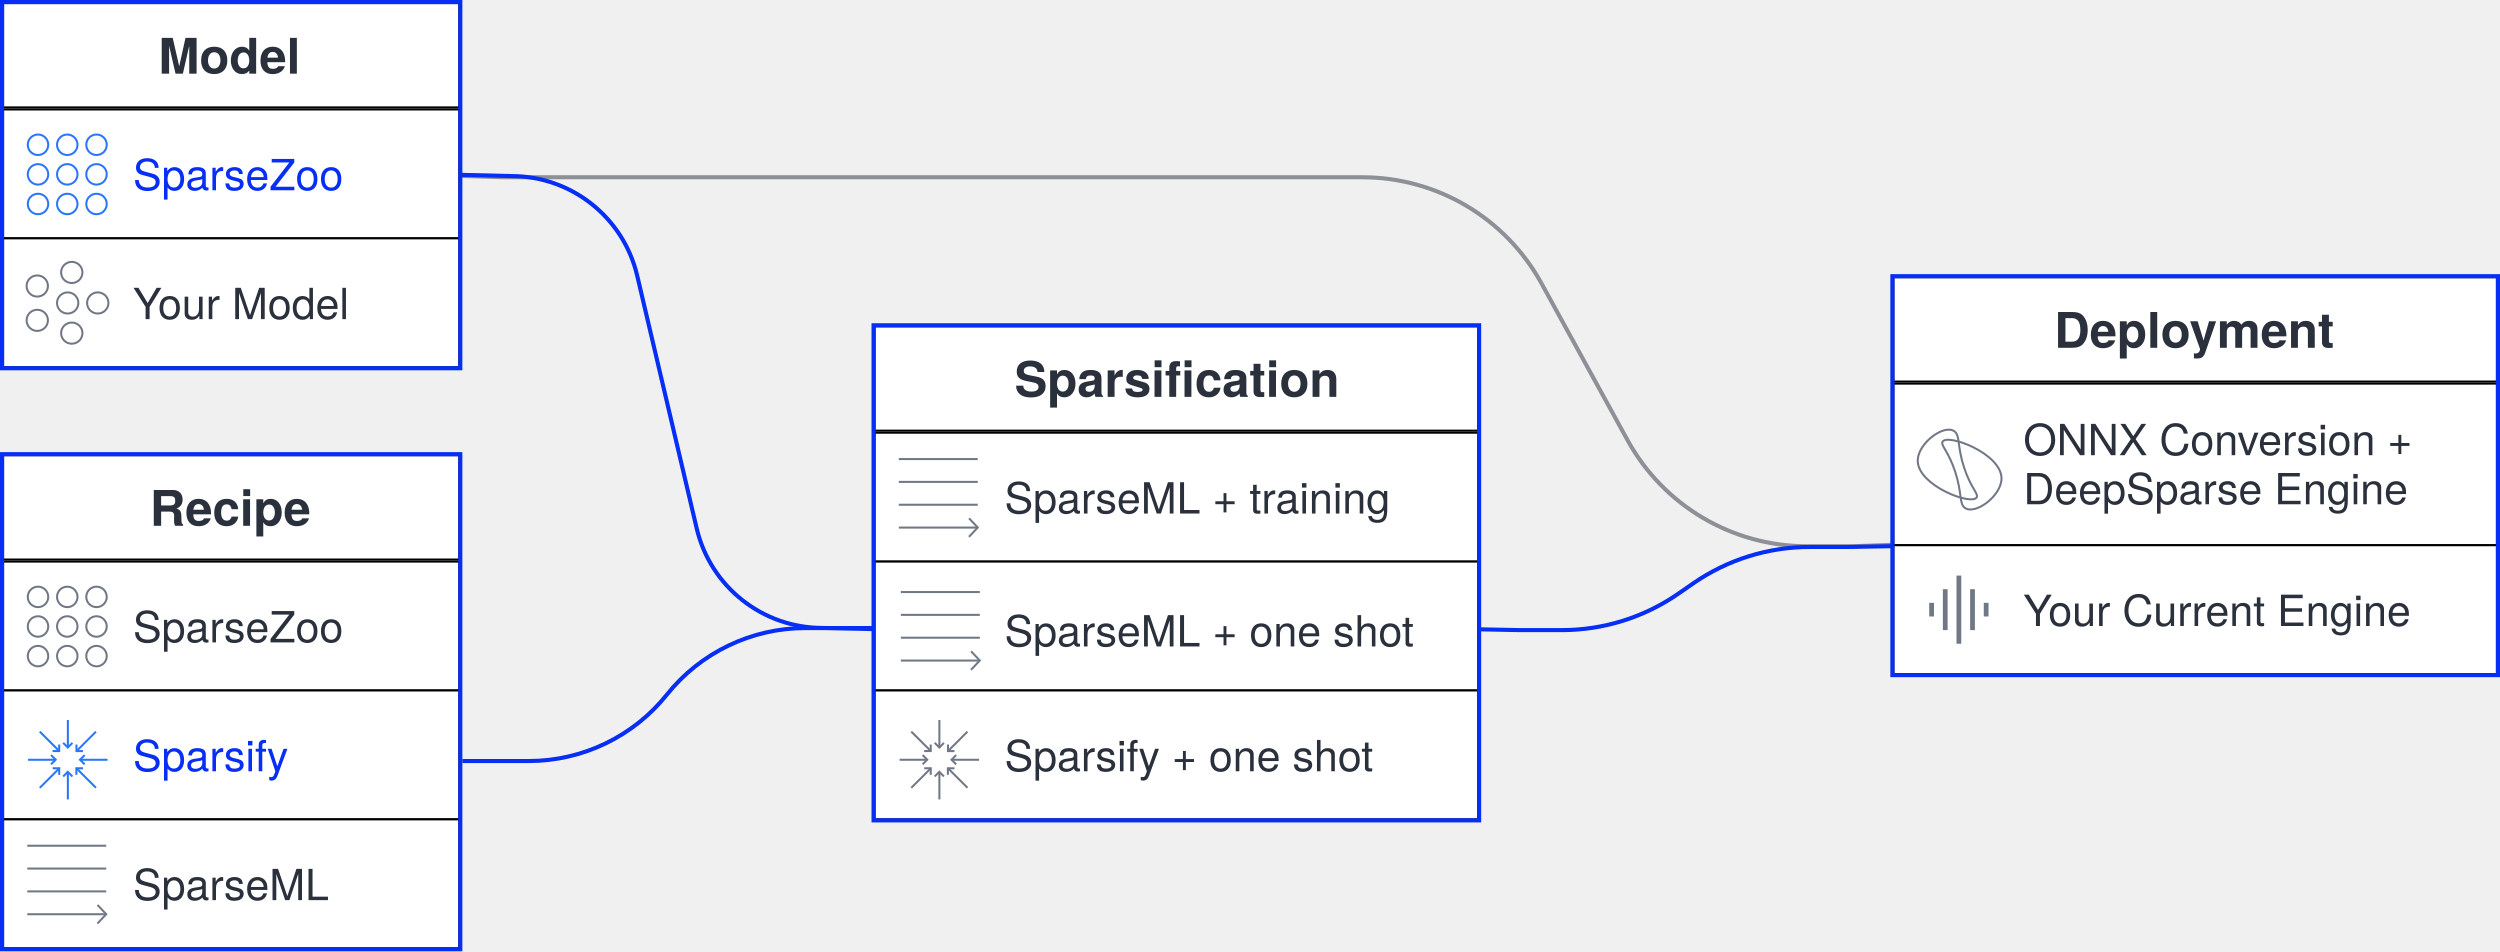
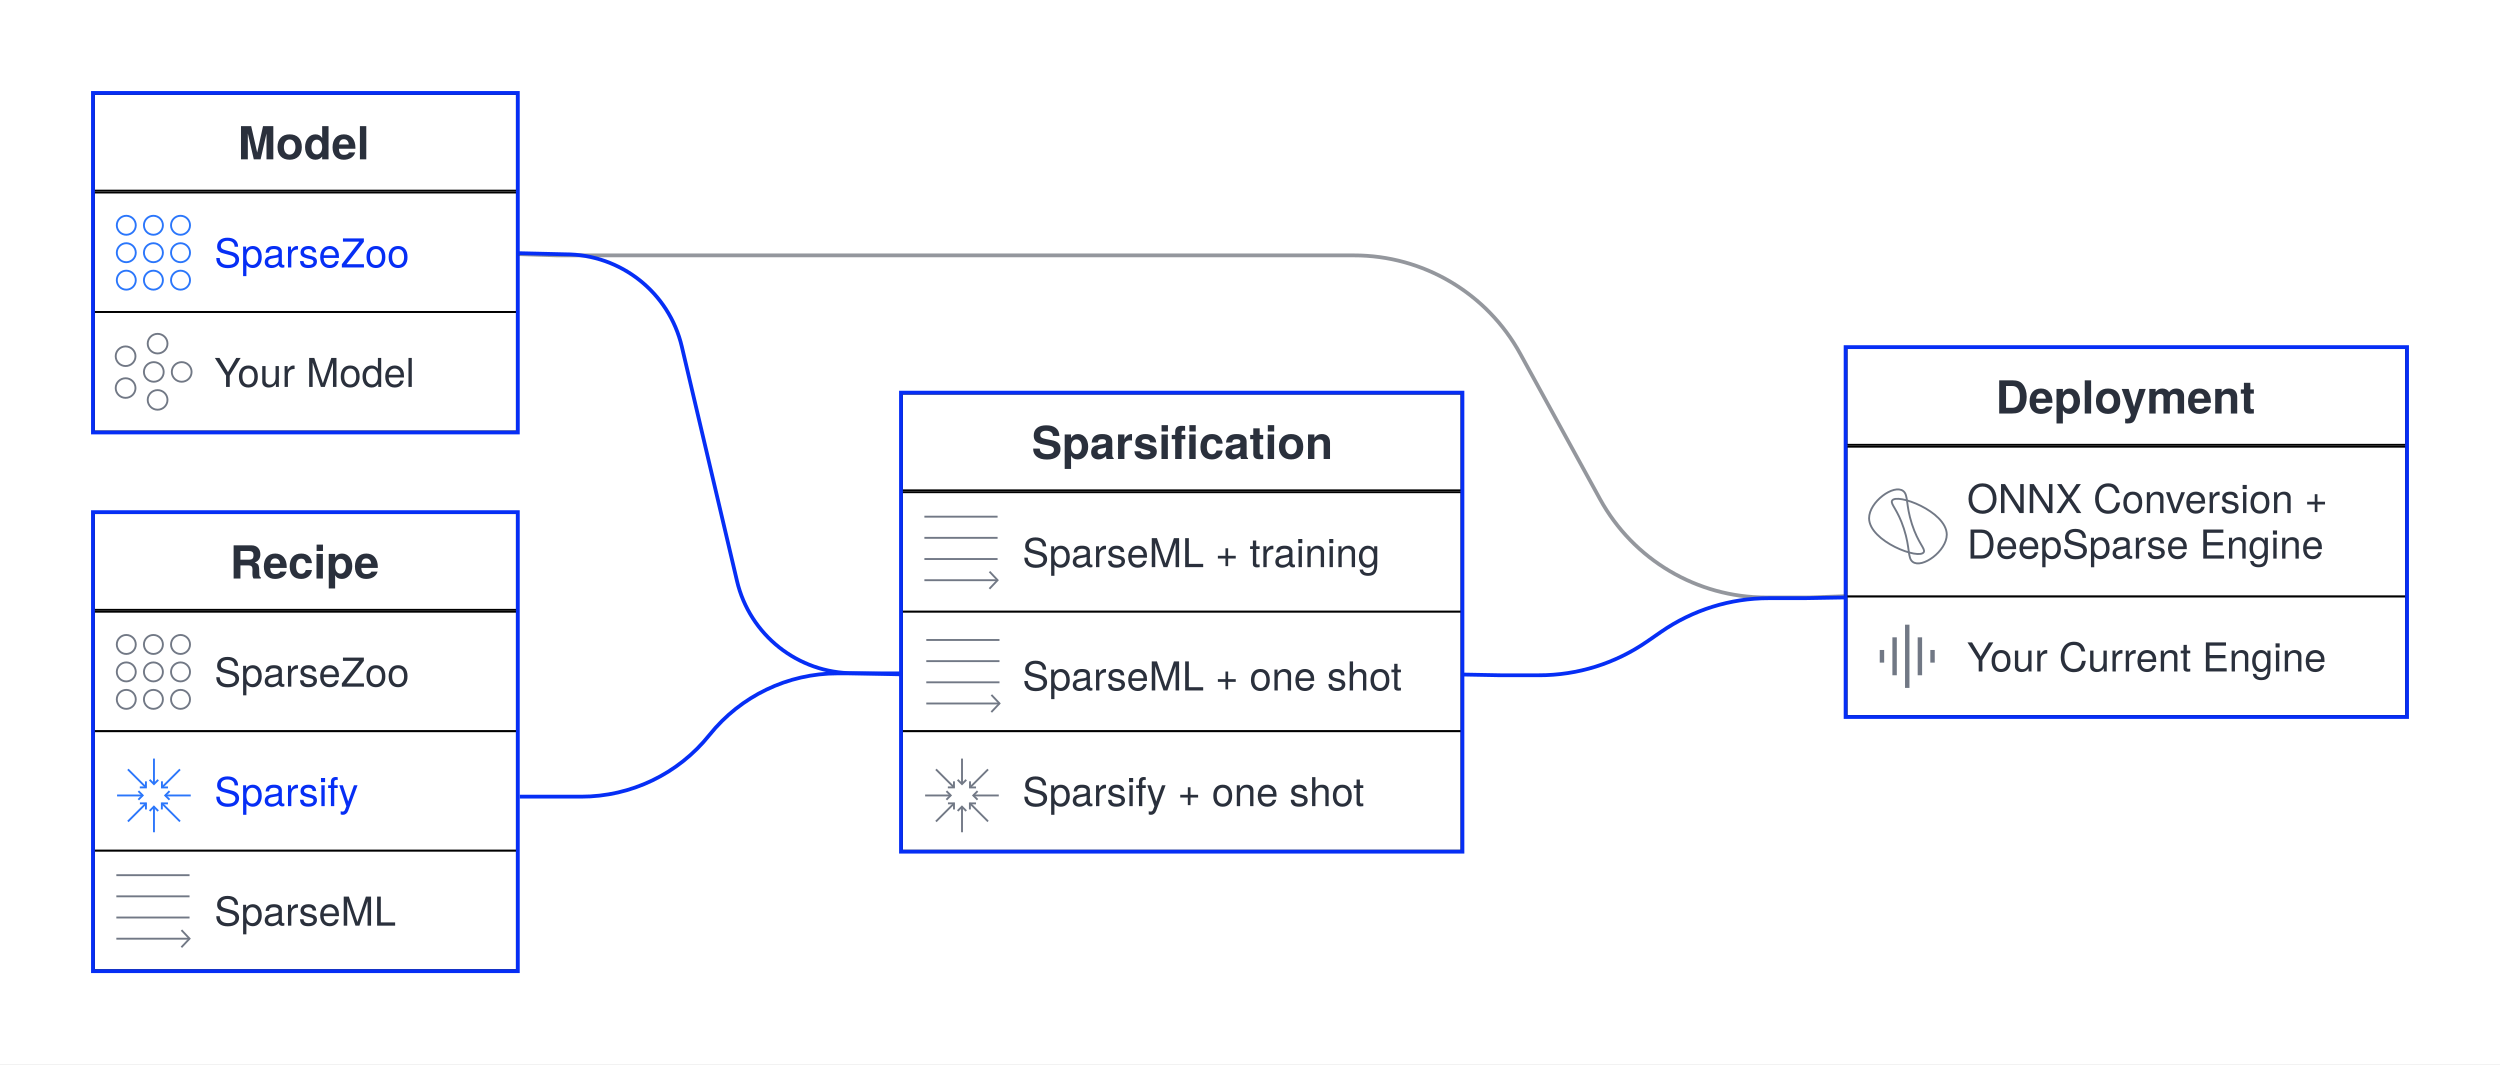
- <svg xmlns="http://www.w3.org/2000/svg" width="1222px" height="465px" viewBox="0 0 1222 465" version="1.1">
+ <svg xmlns="http://www.w3.org/2000/svg" width="1318px" height="561px" viewBox="0 0 1318 561" version="1.1">
  <defs>
    <filter id="filter-1">
      <feColorMatrix in="SourceGraphic" type="matrix" values="0 0 0 0 0.024 0 0 0 0 0.18 0 0 0 0 0.961 0 0 0 1 0" />
    </filter>
    <filter id="filter-2">
      <feColorMatrix in="SourceGraphic" type="matrix" values="0 0 0 0 0.165 0 0 0 0 0.188 0 0 0 0 0.235 0 0 0 1 0" />
    </filter>
    <filter id="filter-3">
      <feColorMatrix in="SourceGraphic" type="matrix" values="0 0 0 0 0.165 0 0 0 0 0.188 0 0 0 0 0.235 0 0 0 1 0" />
    </filter>
    <filter id="filter-4">
      <feColorMatrix in="SourceGraphic" type="matrix" values="0 0 0 0 0.024 0 0 0 0 0.18 0 0 0 0 0.961 0 0 0 1 0" />
    </filter>
    <filter id="filter-5">
      <feColorMatrix in="SourceGraphic" type="matrix" values="0 0 0 0 0.165 0 0 0 0 0.188 0 0 0 0 0.235 0 0 0 1 0" />
    </filter>
    <filter id="filter-6">
      <feColorMatrix in="SourceGraphic" type="matrix" values="0 0 0 0 0.165 0 0 0 0 0.188 0 0 0 0 0.235 0 0 0 1 0" />
    </filter>
    <filter id="filter-7">
      <feColorMatrix in="SourceGraphic" type="matrix" values="0 0 0 0 0.165 0 0 0 0 0.188 0 0 0 0 0.235 0 0 0 1 0" />
    </filter>
    <filter id="filter-8">
      <feColorMatrix in="SourceGraphic" type="matrix" values="0 0 0 0 0.165 0 0 0 0 0.188 0 0 0 0 0.235 0 0 0 1 0" />
    </filter>
    <filter id="filter-9">
      <feColorMatrix in="SourceGraphic" type="matrix" values="0 0 0 0 0.165 0 0 0 0 0.188 0 0 0 0 0.235 0 0 0 1 0" />
    </filter>
    <filter id="filter-10">
      <feColorMatrix in="SourceGraphic" type="matrix" values="0 0 0 0 0.165 0 0 0 0 0.188 0 0 0 0 0.235 0 0 0 1 0" />
    </filter>
  </defs>
  <g id="flow-sparsification-model_sparsezoo-recipe_sparsify" stroke="none" stroke-width="1" fill="none" fill-rule="evenodd">
-     <g id="card-model">
+     <rect fill="#FFFFFF" x="0" y="0" width="1318" height="561" />
+     <g id="card-model" transform="translate(48, 48)">
      <g id="title" transform="translate(1, 1)">
        <rect id="container" stroke="#000000" fill="#FFFFFF" x="0.5" y="0.5" width="223" height="51" />
        <text font-family="HelveticaNeue-Bold, Helvetica Neue" font-size="24" font-weight="bold" fill="#2A303C">
          <tspan x="76.468" y="35">Model</tspan>
        </text>
      </g>
      <g id="row-sparsezoo" transform="translate(1, 53)">
        <rect id="container" stroke="#000000" fill="#FFFFFF" x="0.5" y="0.5" width="223" height="63" />
        <text id="title" font-family="HelveticaNeue, Helvetica Neue" font-size="21" font-weight="normal" fill="#062EF5">
          <tspan x="64" y="40">SparseZoo</tspan>
        </text>
        <g filter="url(#filter-1)" id="icon">
          <g transform="translate(12, 12)">
            <circle id="Oval" stroke="#000000" cx="5.578" cy="5.762" r="5.005" />
            <circle id="Oval" stroke="#000000" cx="19.881" cy="5.762" r="5.005" />
            <circle id="Oval" stroke="#000000" cx="34.173" cy="5.762" r="5.005" />
            <circle id="Oval" stroke="#000000" cx="5.578" cy="20.227" r="5.005" />
            <circle id="Oval" stroke="#000000" cx="19.881" cy="20.227" r="5.005" />
            <circle id="Oval" stroke="#000000" cx="34.173" cy="20.227" r="5.005" />
            <circle id="Oval" stroke="#000000" cx="5.578" cy="34.703" r="5.005" />
            <circle id="Oval" stroke="#000000" cx="19.881" cy="34.703" r="5.005" />
            <circle id="Oval" stroke="#000000" cx="34.173" cy="34.703" r="5.005" />
          </g>
        </g>
      </g>
      <g id="row-yours" transform="translate(1, 116)">
        <rect id="container" stroke="#000000" fill="#FFFFFF" x="0.5" y="0.5" width="223" height="63" />
        <text id="title" font-family="HelveticaNeue, Helvetica Neue" font-size="21" font-weight="normal" fill="#2A303C">
          <tspan x="64" y="40">Your Model</tspan>
        </text>
        <g filter="url(#filter-2)" id="icon">
          <g transform="translate(12, 12)">
            <ellipse id="Oval" stroke="#000000" cx="22.085" cy="5.169" rx="5.214" ry="5.169" />
            <ellipse id="Oval" stroke="#000000" cx="5.214" cy="11.803" rx="5.214" ry="5.169" />
            <ellipse id="Oval" stroke="#000000" cx="20.085" cy="20.085" rx="5.214" ry="5.169" />
            <ellipse id="Oval" stroke="#000000" cx="34.786" cy="20.085" rx="5.214" ry="5.169" />
            <ellipse id="Oval" stroke="#000000" cx="5.214" cy="28.581" rx="5.214" ry="5.169" />
            <ellipse id="Oval" stroke="#000000" cx="22.085" cy="34.831" rx="5.214" ry="5.169" />
          </g>
        </g>
      </g>
      <rect id="border" stroke="#062EF5" stroke-width="2" x="1" y="1" width="224" height="179" />
    </g>
-     <g id="card-recipe" transform="translate(0, 221)">
+     <g id="card-recipe" transform="translate(48, 269)">
      <g id="title" transform="translate(1, 1)">
        <rect id="container" stroke="#000000" fill="#FFFFFF" x="0.5" y="0.5" width="223" height="51" />
        <text font-family="HelveticaNeue-Bold, Helvetica Neue" font-size="24" font-weight="bold" fill="#2A303C">
          <tspan x="72.244" y="35">Recipe</tspan>
        </text>
      </g>
      <g id="row-sparsezoo" transform="translate(1, 53)">
        <rect id="container" stroke="#000000" fill="#FFFFFF" x="0.5" y="0.5" width="223" height="63" />
        <text id="title" font-family="HelveticaNeue, Helvetica Neue" font-size="21" font-weight="normal" fill="#2A303C">
          <tspan x="64" y="40">SparseZoo</tspan>
        </text>
        <g filter="url(#filter-3)" id="icon">
          <g transform="translate(12, 12)">
            <circle id="Oval" stroke="#000000" cx="5.578" cy="5.762" r="5.005" />
            <circle id="Oval" stroke="#000000" cx="19.881" cy="5.762" r="5.005" />
            <circle id="Oval" stroke="#000000" cx="34.173" cy="5.762" r="5.005" />
            <circle id="Oval" stroke="#000000" cx="5.578" cy="20.227" r="5.005" />
            <circle id="Oval" stroke="#000000" cx="19.881" cy="20.227" r="5.005" />
            <circle id="Oval" stroke="#000000" cx="34.173" cy="20.227" r="5.005" />
            <circle id="Oval" stroke="#000000" cx="5.578" cy="34.703" r="5.005" />
            <circle id="Oval" stroke="#000000" cx="19.881" cy="34.703" r="5.005" />
            <circle id="Oval" stroke="#000000" cx="34.173" cy="34.703" r="5.005" />
          </g>
        </g>
      </g>
      <g id="row-sparsify" transform="translate(1, 116)">
        <rect id="container" stroke="#000000" fill="#FFFFFF" x="0.5" y="0.5" width="223" height="63" />
        <text id="title" font-family="HelveticaNeue, Helvetica Neue" font-size="21" font-weight="normal" fill="#062EF5">
          <tspan x="64" y="40">Sparsify</tspan>
        </text>
        <g filter="url(#filter-4)" id="icon">
          <g transform="translate(12, 14)">
            <line x1="20.171" y1="0.924" x2="20.171" y2="14.371" id="Path" stroke="#000000" />
            <polyline id="Path" stroke="#000000" points="22.41 12.124 20.162 14.371 17.876 12.095" />
            <polyline id="Path" stroke="#000000" points="17.876 28.524 20.133 26.267 22.41 28.552" />
            <line x1="20.171" y1="26.238" x2="20.171" y2="39.762" id="Path" stroke="#000000" />
            <line x1="39.562" y1="20.371" x2="26.114" y2="20.371" id="Path" stroke="#000000" />
            <polyline id="Path" stroke="#000000" points="28.371 22.61 26.114 20.362 28.39 18.076" />
            <polyline id="Path" stroke="#000000" points="11.962 18.076 14.219 20.333 11.943 22.61" />
            <line x1="14.248" y1="20.371" x2="0.724" y2="20.371" id="Path" stroke="#000000" />
            <line x1="6.429" y1="6.6" x2="15.943" y2="16.105" id="Path" stroke="#000000" />
            <polyline id="Path" stroke="#000000" points="15.933 12.924 15.933 16.114 12.705 16.114" />
            <polyline id="Path" stroke="#000000" points="24.324 27.733 24.324 24.543 27.552 24.543" />
            <line x1="24.333" y1="24.495" x2="33.895" y2="34.057" id="Path" stroke="#000000" />
            <line x1="33.895" y1="6.629" x2="24.381" y2="16.143" id="Path" stroke="#000000" />
            <polyline id="Path" stroke="#000000" points="27.562 16.133 24.381 16.133 24.381 12.914" />
            <polyline id="Path" stroke="#000000" points="12.762 24.524 15.943 24.524 15.943 27.752" />
            <line x1="16" y1="24.533" x2="6.429" y2="34.095" id="Path" stroke="#000000" />
          </g>
        </g>
      </g>
      <g id="row-sparseml" transform="translate(1, 179)">
        <rect id="container" stroke="#000000" fill="#FFFFFF" x="0.5" y="0.5" width="223" height="63" />
        <text id="title" font-family="HelveticaNeue, Helvetica Neue" font-size="21" font-weight="normal" fill="#2A303C">
          <tspan x="64" y="40">SparseML</tspan>
        </text>
        <g filter="url(#filter-5)" id="icon">
          <g transform="translate(12, 12)">
            <line x1="0.335" y1="1.394" x2="38.93" y2="1.394" id="Path" stroke="#000000" />
            <line x1="0.335" y1="12.549" x2="38.93" y2="12.549" id="Path" stroke="#000000" />
            <line x1="0.335" y1="23.714" x2="38.93" y2="23.714" id="Path" stroke="#000000" />
            <line x1="38.93" y1="34.88" x2="0.335" y2="34.88" id="Path" stroke="#000000" />
            <polyline id="Path" stroke="#000000" points="34.67 30.354 38.93 34.857 34.627 39.406" />
          </g>
        </g>
      </g>
      <rect id="border" stroke="#062EF5" stroke-width="2" x="1" y="1" width="224" height="242" />
    </g>
-     <g id="card-sparsification" transform="translate(426, 158)">
+     <g id="card-sparsification" transform="translate(474, 206)">
      <g id="title" transform="translate(1, 1)">
        <rect id="container" stroke="#000000" fill="#FFFFFF" x="0.5" y="0.5" width="295" height="51" />
        <text font-family="HelveticaNeue-Bold, Helvetica Neue" font-size="24" font-weight="bold" fill="#2A303C">
          <tspan x="68.908" y="35">Sparsification</tspan>
        </text>
      </g>
      <g id="row-sparseml-training" transform="translate(1, 53)">
        <rect id="container" stroke="#000000" fill="#FFFFFF" x="0.5" y="0.5" width="295" height="63" />
        <text id="title" font-family="HelveticaNeue, Helvetica Neue" font-size="21" font-weight="normal" fill="#2A303C">
          <tspan x="64" y="40">SparseML + training</tspan>
        </text>
        <g filter="url(#filter-6)" id="icon">
          <g transform="translate(12, 12)">
            <line x1="0.335" y1="1.394" x2="38.93" y2="1.394" id="Path" stroke="#000000" />
            <line x1="0.335" y1="12.549" x2="38.93" y2="12.549" id="Path" stroke="#000000" />
            <line x1="0.335" y1="23.714" x2="38.93" y2="23.714" id="Path" stroke="#000000" />
            <line x1="38.93" y1="34.88" x2="0.335" y2="34.88" id="Path" stroke="#000000" />
            <polyline id="Path" stroke="#000000" points="34.67 30.354 38.93 34.857 34.627 39.406" />
          </g>
        </g>
      </g>
      <g id="row-sparsify" transform="translate(1, 116)">
        <rect id="container" stroke="#000000" fill="#FFFFFF" x="0.5" y="0.5" width="295" height="63" />
        <text id="title" font-family="HelveticaNeue, Helvetica Neue" font-size="21" font-weight="normal" fill="#2A303C">
          <tspan x="64" y="42">SparseML + one shot</tspan>
        </text>
        <g filter="url(#filter-7)" id="icon">
          <g transform="translate(13, 14)">
            <line x1="0.335" y1="1.394" x2="38.93" y2="1.394" id="Path" stroke="#000000" />
            <line x1="0.335" y1="12.549" x2="38.93" y2="12.549" id="Path" stroke="#000000" />
            <line x1="0.335" y1="23.714" x2="38.93" y2="23.714" id="Path" stroke="#000000" />
            <line x1="38.93" y1="34.88" x2="0.335" y2="34.88" id="Path" stroke="#000000" />
            <polyline id="Path" stroke="#000000" points="34.67 30.354 38.93 34.857 34.627 39.406" />
          </g>
        </g>
      </g>
      <g id="row-custom" transform="translate(1, 179)">
        <rect id="container" stroke="#000000" fill="#FFFFFF" x="0.5" y="0.5" width="295" height="63" />
        <text id="title" font-family="HelveticaNeue, Helvetica Neue" font-size="21" font-weight="normal" fill="#2A303C">
          <tspan x="64" y="40">Sparsify + one shot</tspan>
        </text>
        <g filter="url(#filter-8)" id="icon">
          <g transform="translate(12, 14)">
            <line x1="20.171" y1="0.924" x2="20.171" y2="14.371" id="Path" stroke="#000000" />
            <polyline id="Path" stroke="#000000" points="22.41 12.124 20.162 14.371 17.876 12.095" />
            <polyline id="Path" stroke="#000000" points="17.876 28.524 20.133 26.267 22.41 28.552" />
            <line x1="20.171" y1="26.238" x2="20.171" y2="39.762" id="Path" stroke="#000000" />
            <line x1="39.562" y1="20.371" x2="26.114" y2="20.371" id="Path" stroke="#000000" />
            <polyline id="Path" stroke="#000000" points="28.371 22.61 26.114 20.362 28.39 18.076" />
            <polyline id="Path" stroke="#000000" points="11.962 18.076 14.219 20.333 11.943 22.61" />
            <line x1="14.248" y1="20.371" x2="0.724" y2="20.371" id="Path" stroke="#000000" />
            <line x1="6.429" y1="6.6" x2="15.943" y2="16.105" id="Path" stroke="#000000" />
            <polyline id="Path" stroke="#000000" points="15.933 12.924 15.933 16.114 12.705 16.114" />
            <polyline id="Path" stroke="#000000" points="24.324 27.733 24.324 24.543 27.552 24.543" />
            <line x1="24.333" y1="24.495" x2="33.895" y2="34.057" id="Path" stroke="#000000" />
            <line x1="33.895" y1="6.629" x2="24.381" y2="16.143" id="Path" stroke="#000000" />
            <polyline id="Path" stroke="#000000" points="27.562 16.133 24.381 16.133 24.381 12.914" />
            <polyline id="Path" stroke="#000000" points="12.762 24.524 15.943 24.524 15.943 27.752" />
            <line x1="16" y1="24.533" x2="6.429" y2="34.095" id="Path" stroke="#000000" />
          </g>
        </g>
      </g>
      <rect id="border" stroke="#062EF5" stroke-width="2" x="1" y="1" width="296" height="242" />
    </g>
-     <g id="card-deployment" transform="translate(924, 134)">
+     <g id="card-deployment" transform="translate(972, 182)">
      <g id="title" transform="translate(1, 1)">
        <rect id="container" stroke="#000000" fill="#FFFFFF" x="0.5" y="0.5" width="295" height="51" />
        <text font-family="HelveticaNeue-Bold, Helvetica Neue" font-size="24" font-weight="bold" fill="#2A303C">
          <tspan x="79.132" y="35">Deployment</tspan>
        </text>
      </g>
      <g id="row-deepsparse" transform="translate(1, 53)">
        <rect id="container" stroke="#000000" fill="#FFFFFF" x="0.5" y="0.5" width="295" height="79" />
        <text id="title" font-family="HelveticaNeue, Helvetica Neue" font-size="21" font-weight="normal" fill="#2A303C">
          <tspan x="64" y="35.5">ONNX Conversion + </tspan>
          <tspan x="64" y="59.5">DeepSparse Engine</tspan>
        </text>
        <g filter="url(#filter-9)" id="icon">
          <g transform="translate(12, 22.5)">
            <path d="M18.38,1.37 C13.46,-2.44 0.38,7.06 0.38,15.72 C0.49,27.98 27.1,37.9 29.24,33.54 C30.12,31.76 26.24,28.92 22.99,18.85 C19.61,8.4 21.13,3.49 18.38,1.37 Z" id="Path" stroke="#000000" />
            <path d="M23.34,38.68 C28.27,42.49 41.34,32.99 41.34,24.33 C41.23,12.07 14.62,2.15 12.47,6.51 C11.6,8.29 15.47,11.13 18.73,21.2 C22.12,31.65 20.6,36.56 23.34,38.68 Z" id="Path" stroke="#000000" />
          </g>
        </g>
      </g>
      <g id="row-yours" transform="translate(1, 132)">
        <rect id="container" stroke="#000000" fill="#FFFFFF" x="0.5" y="0.5" width="295" height="63" />
        <text id="title" font-family="HelveticaNeue, Helvetica Neue" font-size="21" font-weight="normal" fill="#2A303C">
          <tspan x="64" y="40">Your Current Engine</tspan>
        </text>
        <g filter="url(#filter-10)" id="icon">
          <g transform="translate(13, 12)">
            <polygon id="Path" points="0 0 40 0 40 40 0 40" />
            <path d="M11.667,30 L14,30 L14,10 L11.667,10 L11.667,30 Z M18.333,36.667 L20.667,36.667 L20.667,3.333 L18.333,3.333 L18.333,36.667 Z M5,23.333 L7.333,23.333 L7.333,16.667 L5,16.667 L5,23.333 Z M25,30 L27.333,30 L27.333,10 L25,10 L25,30 Z M31.667,16.667 L31.667,23.333 L34,23.333 L34,16.667 L31.667,16.667 Z" id="Shape" fill="#000000" fill-rule="nonzero" />
          </g>
        </g>
      </g>
      <rect id="border" stroke="#062EF5" stroke-width="2" x="1" y="1" width="296" height="195" />
    </g>
-     <path d="M226.5,86 L246,86.64 L665.816,86.64 C702.315,86.64 735.915,106.526 753.478,138.522 L795.522,215.118 C813.085,247.114 846.685,267 883.184,267 L906,267 L906,267 L923.5,266.36" id="line-model-deployment" stroke-opacity="0.5" stroke="#2A303C" stroke-width="2" stroke-linecap="square" />
-     <path d="M226.5,85.5 L250,86.069 C279.297,86.069 304.745,106.222 311.459,134.738 L340.541,258.262 C347.255,286.778 372.703,306.931 402,306.931 L402,306.931 L402,306.931 L426.5,307.5" id="line-model-sparsification" stroke="#062EF5" stroke-width="2" stroke-linecap="square" />
-     <path d="M227,372 L250,372 L258.38,372 C284.686,372 309.566,360.042 326,339.5 C342.434,318.958 367.314,307 393.62,307 L402,307 L402,307 L426,307" id="line-recipe-sparsification" stroke="#062EF5" stroke-width="2" stroke-linecap="square" />
-     <path d="M724.5,307.637 L743,308 L763.413,308 C783.751,308 803.606,301.798 820.329,290.222 L827.671,285.14 C844.394,273.564 864.249,267.363 884.587,267.363 L903.102,267.363 L903.102,267.363 L923.5,267" id="line-sparsification-deployment" stroke="#062EF5" stroke-width="2" stroke-linecap="square" />
+     <path d="M274.5,134 L294,134.64 L713.816,134.64 C750.315,134.64 783.915,154.526 801.478,186.522 L843.522,263.118 C861.085,295.114 894.685,315 931.184,315 L954,315 L954,315 L971.5,314.36" id="line-model-deployment" stroke-opacity="0.5" stroke="#2A303C" stroke-width="2" stroke-linecap="square" />
+     <path d="M274.5,133.5 L298,134.069 C327.297,134.069 352.745,154.222 359.459,182.738 L388.541,306.262 C395.255,334.778 420.703,354.931 450,354.931 L450,354.931 L450,354.931 L474.5,355.5" id="line-model-sparsification" stroke="#062EF5" stroke-width="2" stroke-linecap="square" />
+     <path d="M275,420 L298,420 L306.38,420 C332.686,420 357.566,408.042 374,387.5 C390.434,366.958 415.314,355 441.62,355 L450,355 L450,355 L474,355" id="line-recipe-sparsification" stroke="#062EF5" stroke-width="2" stroke-linecap="square" />
+     <path d="M772.5,355.637 L791,356 L811.413,356 C831.751,356 851.606,349.798 868.329,338.222 L875.671,333.14 C892.394,321.564 912.249,315.363 932.587,315.363 L951.102,315.363 L951.102,315.363 L971.5,315" id="line-sparsification-deployment" stroke="#062EF5" stroke-width="2" stroke-linecap="square" />
  </g>
</svg>
